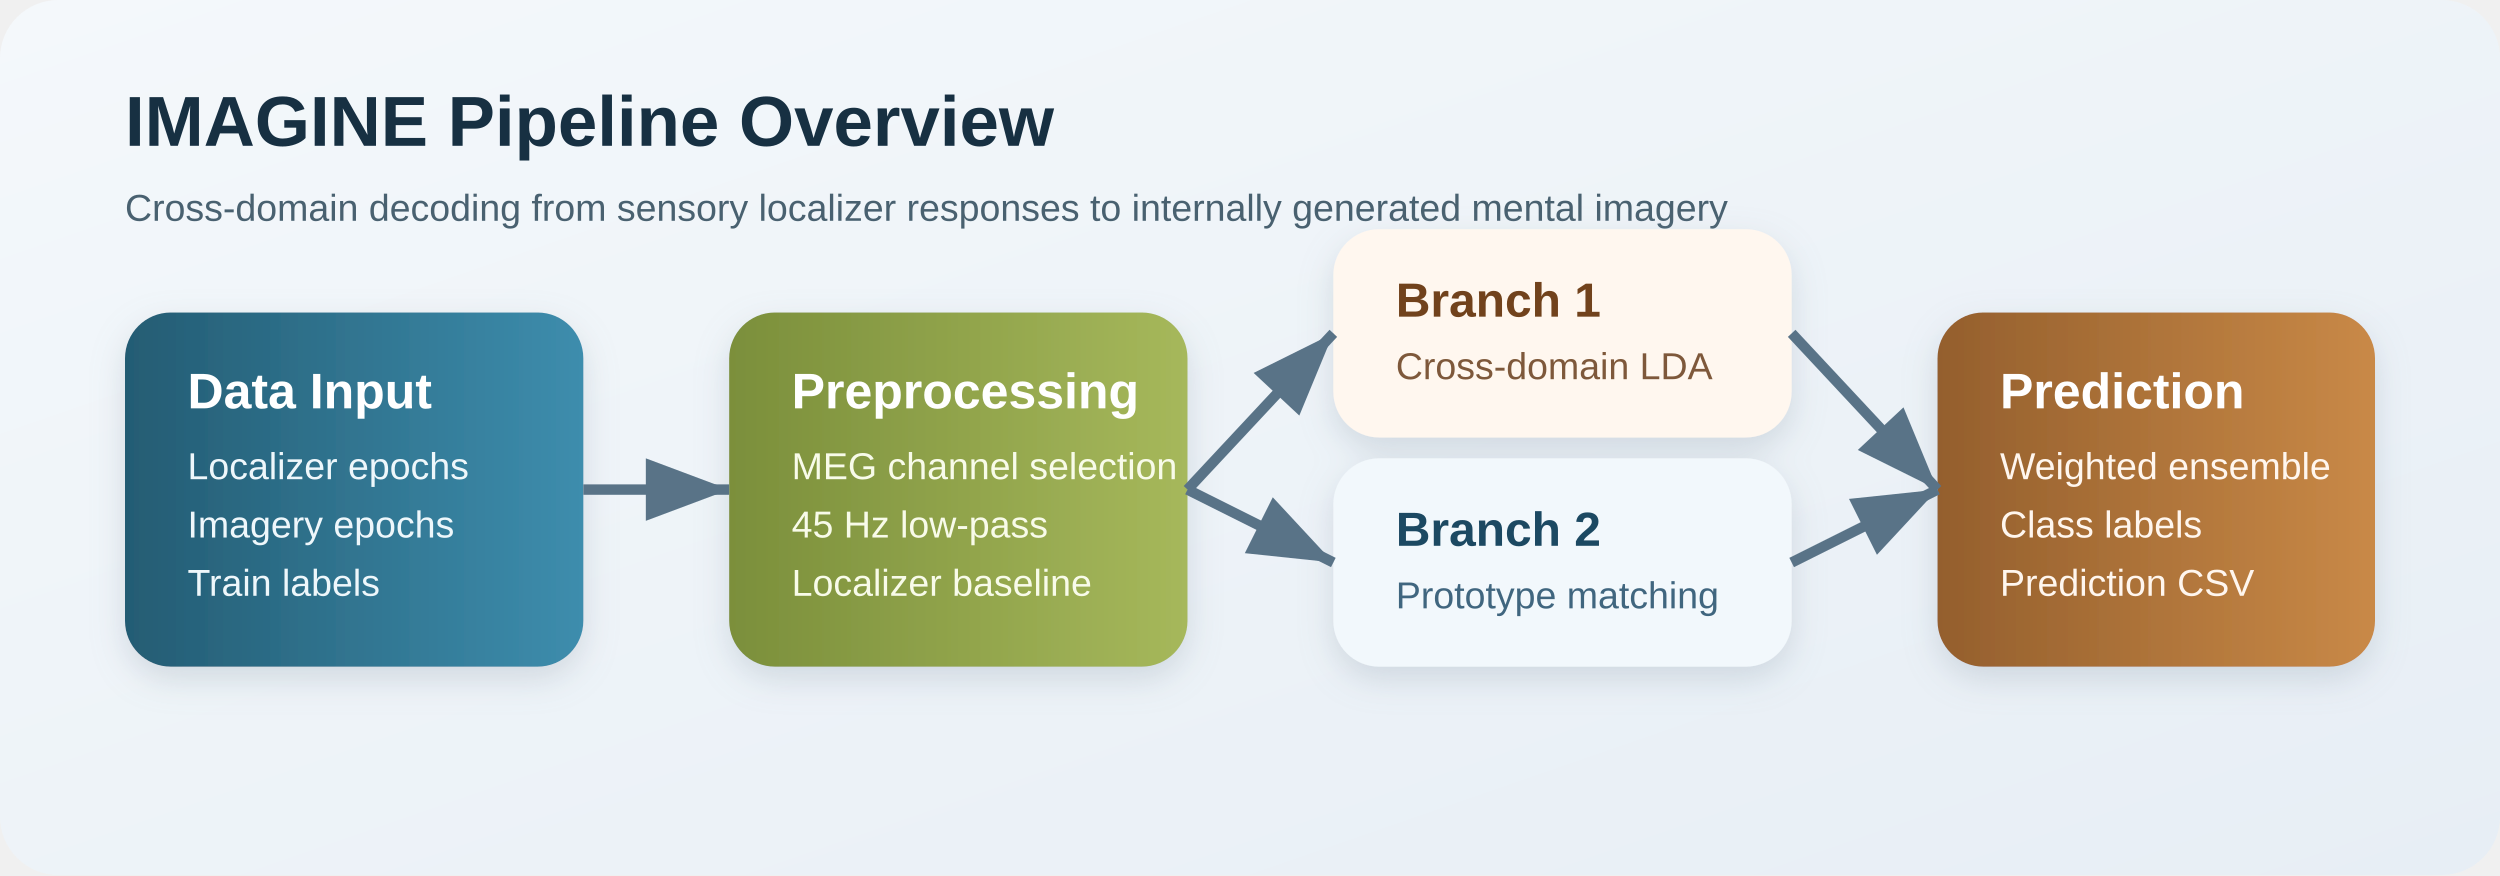
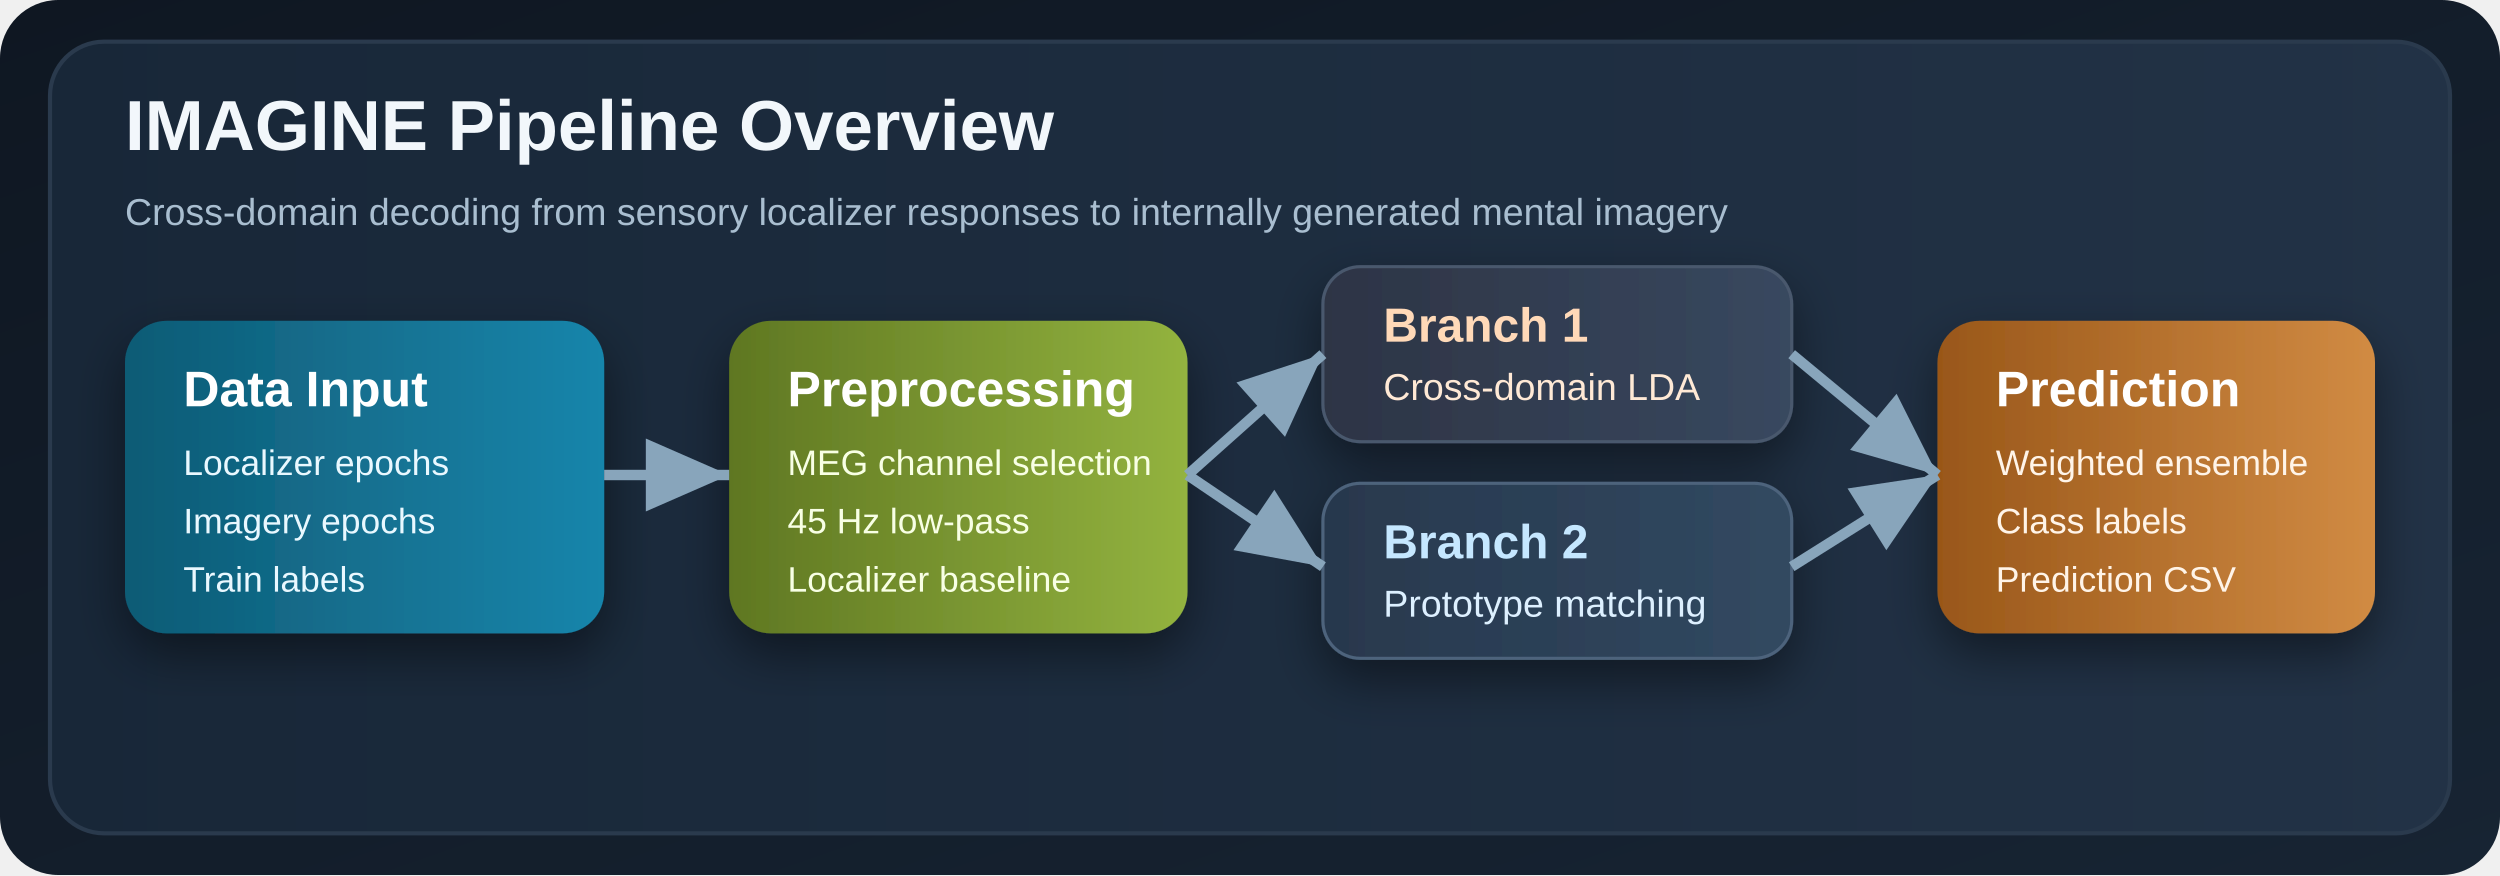
<svg xmlns="http://www.w3.org/2000/svg" width="1200" height="420" viewBox="0 0 1200 420" role="img" aria-labelledby="title desc">
  <defs>
    <linearGradient id="bg" x1="0" x2="1" y1="0" y2="1">
-       <stop offset="0%" stop-color="#f4f8fb" />
-       <stop offset="100%" stop-color="#e7eef5" />
+       <stop offset="0%" stop-color="#0f1722" />
+       <stop offset="100%" stop-color="#172433" />
+     </linearGradient>
+     <linearGradient id="frame" x1="0" x2="1">
+       <stop offset="0%" stop-color="#182738" />
+       <stop offset="100%" stop-color="#223246" />
    </linearGradient>
    <linearGradient id="cardA" x1="0" x2="1">
-       <stop offset="0%" stop-color="#245c73" />
-       <stop offset="100%" stop-color="#3d8dad" />
+       <stop offset="0%" stop-color="#0f5b75" />
+       <stop offset="100%" stop-color="#1785ab" />
    </linearGradient>
    <linearGradient id="cardB" x1="0" x2="1">
-       <stop offset="0%" stop-color="#7b8f3b" />
-       <stop offset="100%" stop-color="#a6b85b" />
+       <stop offset="0%" stop-color="#5f7722" />
+       <stop offset="100%" stop-color="#93b33f" />
    </linearGradient>
    <linearGradient id="cardC" x1="0" x2="1">
-       <stop offset="0%" stop-color="#945f2d" />
-       <stop offset="100%" stop-color="#c98947" />
+       <stop offset="0%" stop-color="#995719" />
+       <stop offset="100%" stop-color="#d18b43" />
+     </linearGradient>
+     <linearGradient id="subA" x1="0" x2="1">
+       <stop offset="0%" stop-color="#2d3445" />
+       <stop offset="100%" stop-color="#38485f" />
+     </linearGradient>
+     <linearGradient id="subB" x1="0" x2="1">
+       <stop offset="0%" stop-color="#28384d" />
+       <stop offset="100%" stop-color="#314961" />
    </linearGradient>
    <filter id="shadow" x="-20%" y="-20%" width="140%" height="140%">
-       <feDropShadow dx="0" dy="6" stdDeviation="8" flood-color="#9aa8b5" flood-opacity="0.35" />
+       <feDropShadow dx="0" dy="10" stdDeviation="12" flood-color="#04070c" flood-opacity="0.45" />
    </filter>
-     <marker id="arrow" markerWidth="10" markerHeight="10" refX="8" refY="3" orient="auto">
-       <path d="M0,0 L8,3 L0,6 Z" fill="#597387" />
+     <marker id="arrow" markerWidth="11" markerHeight="11" refX="8" refY="3.5" orient="auto">
+       <path d="M0,0 L8,3.5 L0,7 Z" fill="#88a5bb" />
    </marker>
  </defs>
  <rect width="1200" height="420" rx="28" fill="url(#bg)" />
-   <text x="60" y="70" font-family="Segoe UI, Arial, sans-serif" font-size="34" font-weight="700" fill="#173042">
+   <rect x="24" y="20" width="1152" height="380" rx="26" fill="url(#frame)" stroke="#2a3a4d" stroke-width="2" />
+   <text x="60" y="72" font-family="Aptos, Segoe UI, Arial, sans-serif" font-size="34" font-weight="700" fill="#f2f7fb">
    IMAGINE Pipeline Overview
  </text>
-   <text x="60" y="106" font-family="Segoe UI, Arial, sans-serif" font-size="18" fill="#496170">
+   <text x="60" y="108" font-family="Aptos, Segoe UI, Arial, sans-serif" font-size="18" fill="#a9bed0">
    Cross-domain decoding from sensory localizer responses to internally generated mental imagery
  </text>
  <g filter="url(#shadow)">
-     <rect x="60" y="150" width="220" height="170" rx="22" fill="url(#cardA)" />
-     <text x="90" y="196" font-family="Segoe UI, Arial, sans-serif" font-size="24" font-weight="700" fill="#ffffff">Data Input</text>
-     <text x="90" y="230" font-family="Segoe UI, Arial, sans-serif" font-size="18" fill="#eef7fb">Localizer epochs</text>
-     <text x="90" y="258" font-family="Segoe UI, Arial, sans-serif" font-size="18" fill="#eef7fb">Imagery epochs</text>
-     <text x="90" y="286" font-family="Segoe UI, Arial, sans-serif" font-size="18" fill="#eef7fb">Train labels</text>
+     <rect x="60" y="154" width="230" height="150" rx="20" fill="url(#cardA)" />
+     <text x="88" y="195" font-family="Aptos, Segoe UI, Arial, sans-serif" font-size="24" font-weight="700" fill="#ffffff">Data Input</text>
+     <text x="88" y="228" font-family="Aptos, Segoe UI, Arial, sans-serif" font-size="17" fill="#e9f8ff">Localizer epochs</text>
+     <text x="88" y="256" font-family="Aptos, Segoe UI, Arial, sans-serif" font-size="17" fill="#e9f8ff">Imagery epochs</text>
+     <text x="88" y="284" font-family="Aptos, Segoe UI, Arial, sans-serif" font-size="17" fill="#e9f8ff">Train labels</text>
  </g>
  <g filter="url(#shadow)">
-     <rect x="350" y="150" width="220" height="170" rx="22" fill="url(#cardB)" />
-     <text x="380" y="196" font-family="Segoe UI, Arial, sans-serif" font-size="24" font-weight="700" fill="#ffffff">Preprocessing</text>
-     <text x="380" y="230" font-family="Segoe UI, Arial, sans-serif" font-size="18" fill="#f8fbe9">MEG channel selection</text>
-     <text x="380" y="258" font-family="Segoe UI, Arial, sans-serif" font-size="18" fill="#f8fbe9">45 Hz low-pass</text>
-     <text x="380" y="286" font-family="Segoe UI, Arial, sans-serif" font-size="18" fill="#f8fbe9">Localizer baseline</text>
+     <rect x="350" y="154" width="220" height="150" rx="20" fill="url(#cardB)" />
+     <text x="378" y="195" font-family="Aptos, Segoe UI, Arial, sans-serif" font-size="24" font-weight="700" fill="#ffffff">Preprocessing</text>
+     <text x="378" y="228" font-family="Aptos, Segoe UI, Arial, sans-serif" font-size="17" fill="#f8ffe4">MEG channel selection</text>
+     <text x="378" y="256" font-family="Aptos, Segoe UI, Arial, sans-serif" font-size="17" fill="#f8ffe4">45 Hz low-pass</text>
+     <text x="378" y="284" font-family="Aptos, Segoe UI, Arial, sans-serif" font-size="17" fill="#f8ffe4">Localizer baseline</text>
  </g>
  <g filter="url(#shadow)">
-     <rect x="640" y="110" width="220" height="100" rx="22" fill="#fff7ef" />
-     <rect x="640" y="220" width="220" height="100" rx="22" fill="#f2f8fc" />
-     <text x="670" y="152" font-family="Segoe UI, Arial, sans-serif" font-size="23" font-weight="700" fill="#71431d">Branch 1</text>
-     <text x="670" y="182" font-family="Segoe UI, Arial, sans-serif" font-size="18" fill="#7e593a">Cross-domain LDA</text>
-     <text x="670" y="262" font-family="Segoe UI, Arial, sans-serif" font-size="23" font-weight="700" fill="#1d4962">Branch 2</text>
-     <text x="670" y="292" font-family="Segoe UI, Arial, sans-serif" font-size="18" fill="#41667f">Prototype matching</text>
+     <rect x="635" y="128" width="225" height="84" rx="18" fill="url(#subA)" stroke="#49586d" stroke-width="1.5" />
+     <rect x="635" y="232" width="225" height="84" rx="18" fill="url(#subB)" stroke="#4d637c" stroke-width="1.5" />
+     <text x="664" y="164" font-family="Aptos, Segoe UI, Arial, sans-serif" font-size="23" font-weight="700" fill="#ffd9b8">Branch 1</text>
+     <text x="664" y="192" font-family="Aptos, Segoe UI, Arial, sans-serif" font-size="18" fill="#ffe9d5">Cross-domain LDA</text>
+     <text x="664" y="268" font-family="Aptos, Segoe UI, Arial, sans-serif" font-size="23" font-weight="700" fill="#c5e7ff">Branch 2</text>
+     <text x="664" y="296" font-family="Aptos, Segoe UI, Arial, sans-serif" font-size="18" fill="#ddf0ff">Prototype matching</text>
  </g>
  <g filter="url(#shadow)">
-     <rect x="930" y="150" width="210" height="170" rx="22" fill="url(#cardC)" />
-     <text x="960" y="196" font-family="Segoe UI, Arial, sans-serif" font-size="24" font-weight="700" fill="#ffffff">Prediction</text>
-     <text x="960" y="230" font-family="Segoe UI, Arial, sans-serif" font-size="18" fill="#fff6ee">Weighted ensemble</text>
-     <text x="960" y="258" font-family="Segoe UI, Arial, sans-serif" font-size="18" fill="#fff6ee">Class labels</text>
-     <text x="960" y="286" font-family="Segoe UI, Arial, sans-serif" font-size="18" fill="#fff6ee">Prediction CSV</text>
+     <rect x="930" y="154" width="210" height="150" rx="20" fill="url(#cardC)" />
+     <text x="958" y="195" font-family="Aptos, Segoe UI, Arial, sans-serif" font-size="24" font-weight="700" fill="#ffffff">Prediction</text>
+     <text x="958" y="228" font-family="Aptos, Segoe UI, Arial, sans-serif" font-size="17" fill="#fff4e8">Weighted ensemble</text>
+     <text x="958" y="256" font-family="Aptos, Segoe UI, Arial, sans-serif" font-size="17" fill="#fff4e8">Class labels</text>
+     <text x="958" y="284" font-family="Aptos, Segoe UI, Arial, sans-serif" font-size="17" fill="#fff4e8">Prediction CSV</text>
  </g>
-   <line x1="280" y1="235" x2="350" y2="235" stroke="#597387" stroke-width="5" marker-end="url(#arrow)" />
-   <line x1="570" y1="235" x2="640" y2="160" stroke="#597387" stroke-width="5" marker-end="url(#arrow)" />
-   <line x1="570" y1="235" x2="640" y2="270" stroke="#597387" stroke-width="5" marker-end="url(#arrow)" />
-   <line x1="860" y1="160" x2="930" y2="235" stroke="#597387" stroke-width="5" marker-end="url(#arrow)" />
-   <line x1="860" y1="270" x2="930" y2="235" stroke="#597387" stroke-width="5" marker-end="url(#arrow)" />
+   <line x1="290" y1="228" x2="350" y2="228" stroke="#88a5bb" stroke-width="5" marker-end="url(#arrow)" />
+   <line x1="570" y1="228" x2="635" y2="170" stroke="#88a5bb" stroke-width="5" marker-end="url(#arrow)" />
+   <line x1="570" y1="228" x2="635" y2="272" stroke="#88a5bb" stroke-width="5" marker-end="url(#arrow)" />
+   <line x1="860" y1="170" x2="930" y2="228" stroke="#88a5bb" stroke-width="5" marker-end="url(#arrow)" />
+   <line x1="860" y1="272" x2="930" y2="228" stroke="#88a5bb" stroke-width="5" marker-end="url(#arrow)" />
</svg>
